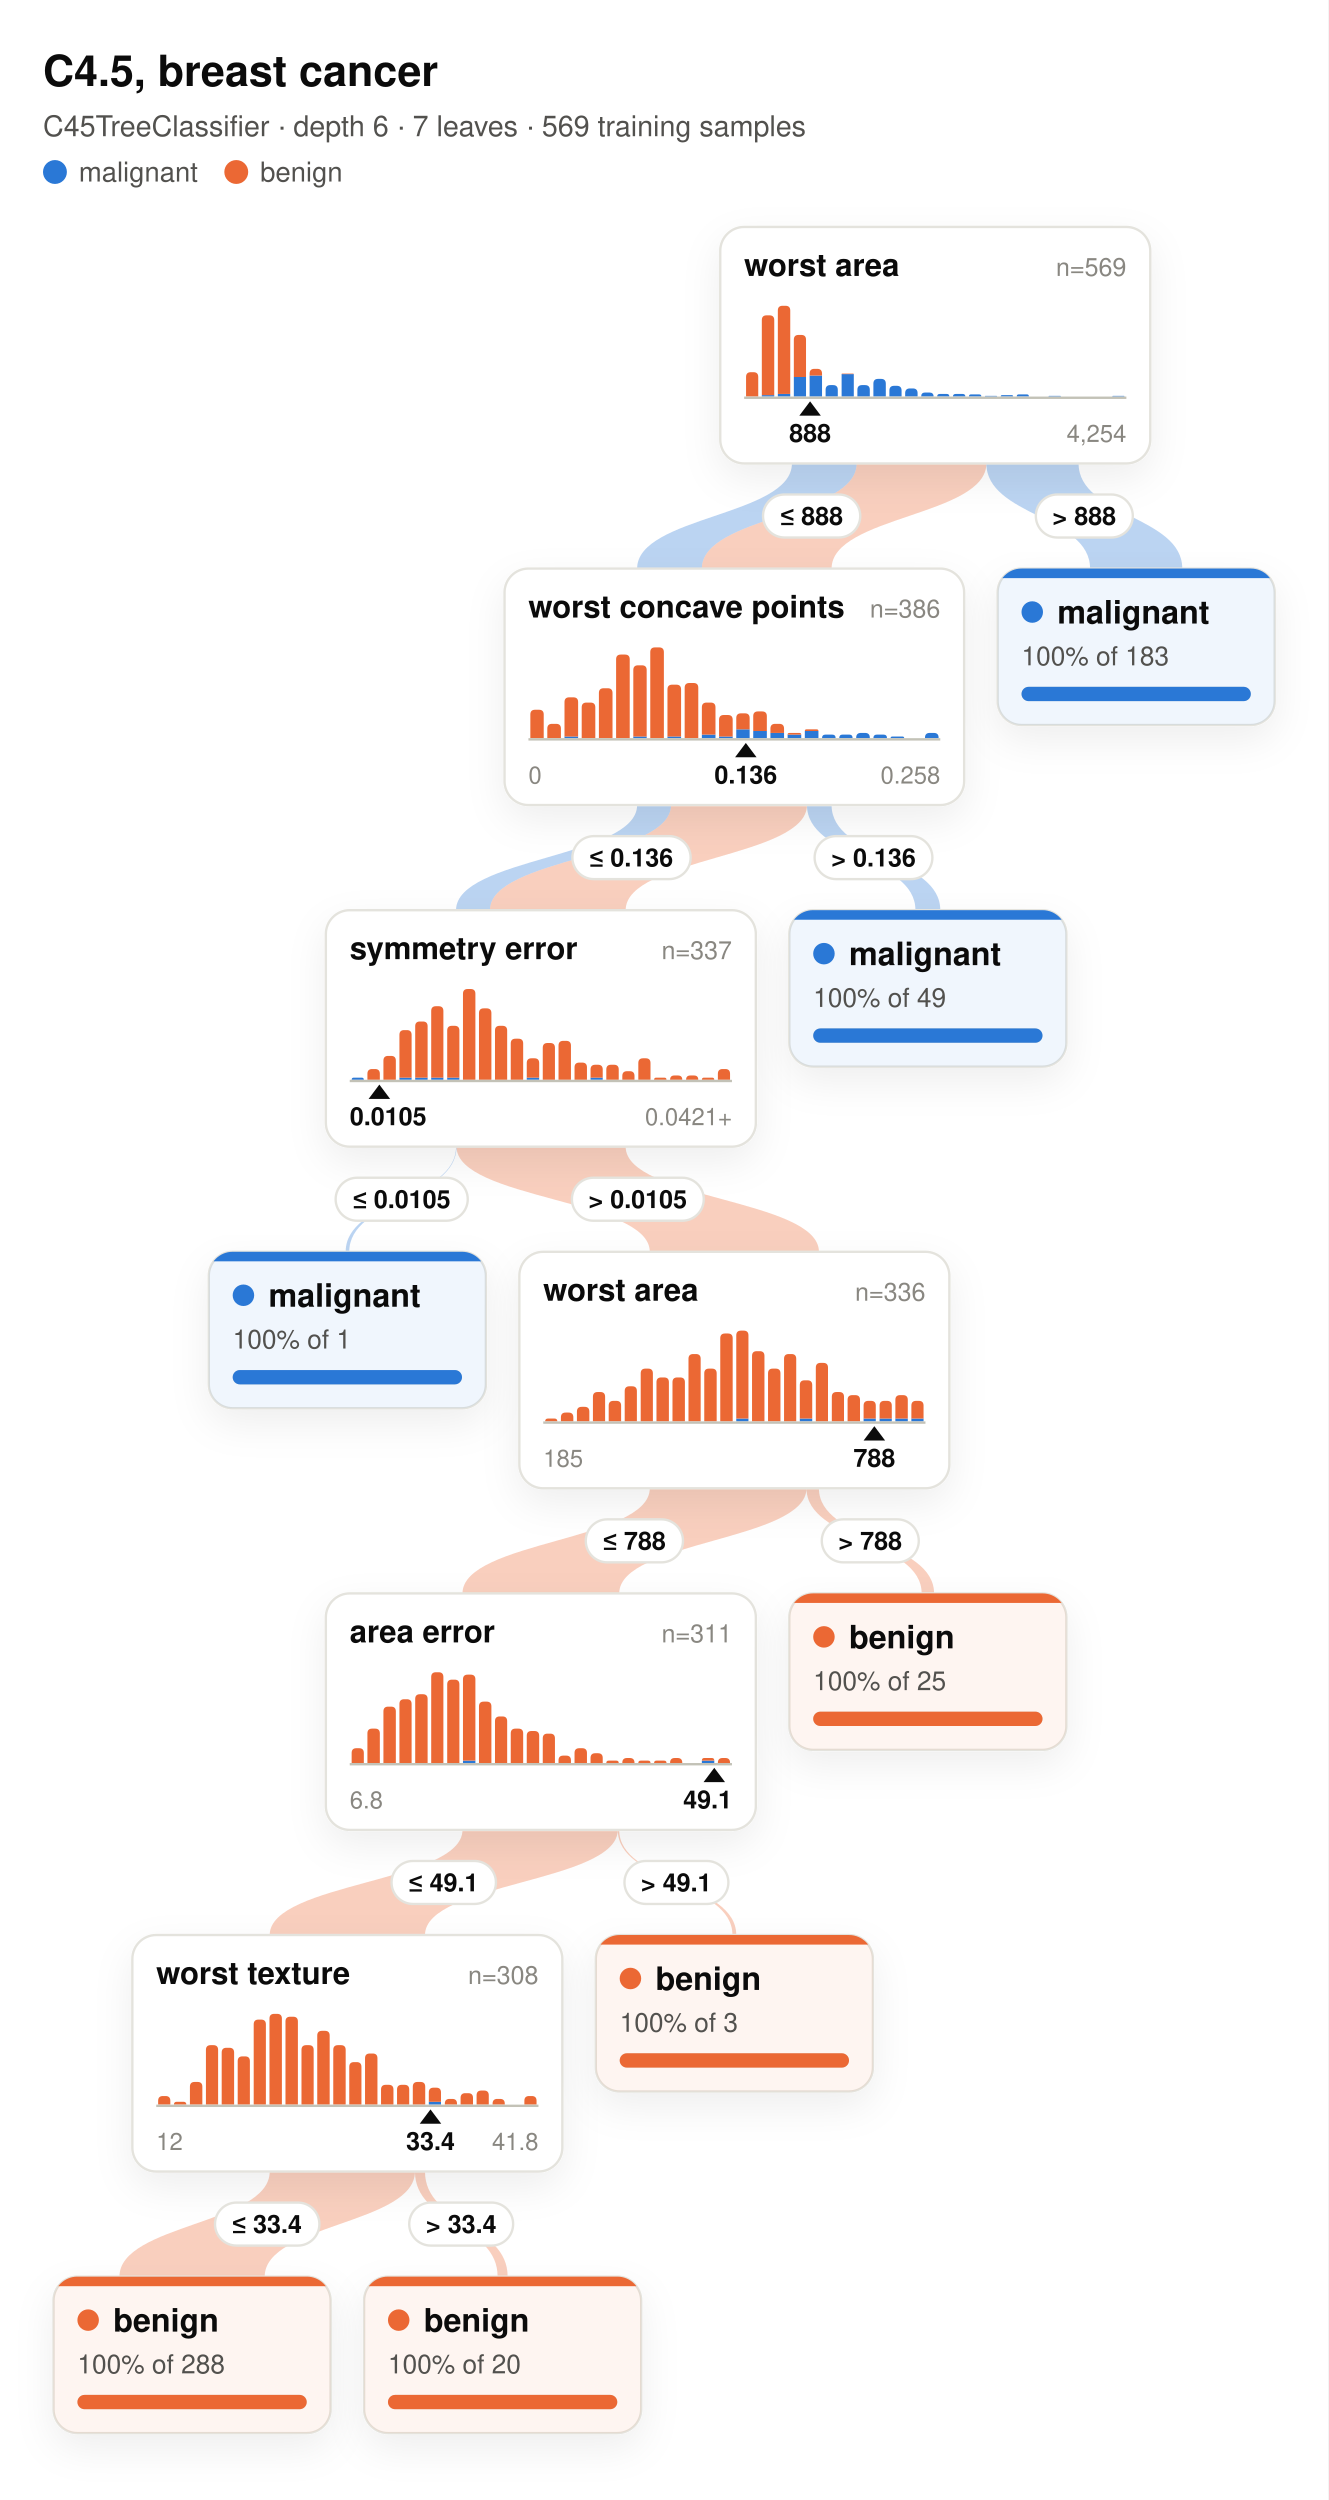
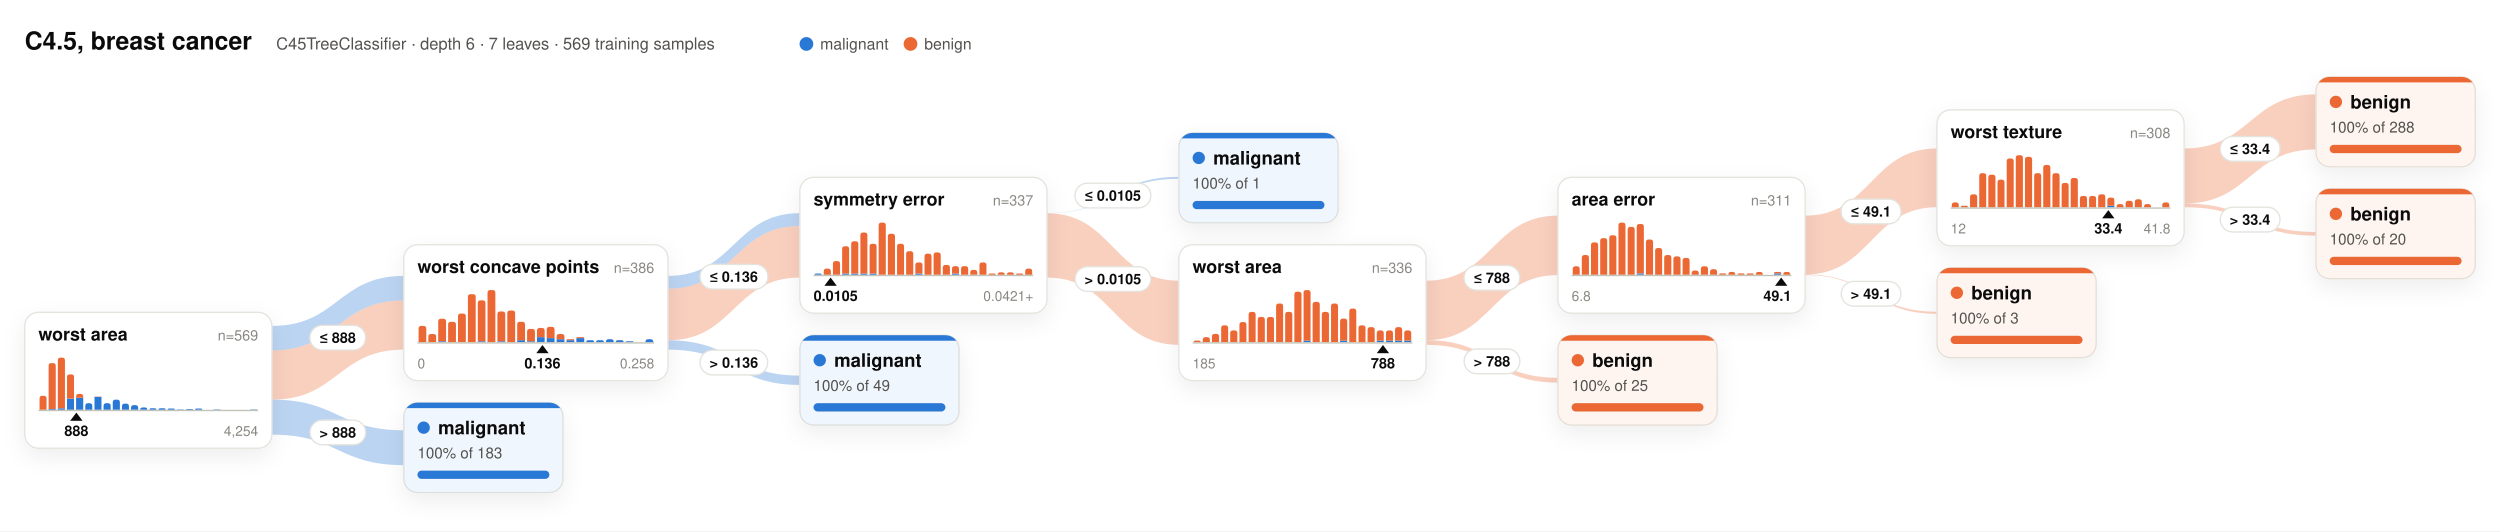
- <svg xmlns="http://www.w3.org/2000/svg" width="556" height="1046.5" viewBox="0 0 556 1046.5" role="img" aria-label="C4.5, breast cancer" font-family="Helvetica, 'Helvetica Neue', Arial, 'Nimbus Sans', 'Liberation Sans', sans-serif">
+ <svg xmlns="http://www.w3.org/2000/svg" width="1820.4" height="386.8" viewBox="0 0 1820.4 386.8" role="img" aria-label="C4.5, breast cancer" font-family="Helvetica, 'Helvetica Neue', Arial, 'Nimbus Sans', 'Liberation Sans', sans-serif">
  <defs>
    <filter id="dti41-sh" x="-20%" y="-20%" width="140%" height="160%">
      <feDropShadow dx="0" dy="1" stdDeviation="1" style="flood-color:#1a1a1a;flood-opacity:0.06" />
      <feDropShadow dx="0" dy="6" stdDeviation="8" style="flood-color:#1a1a1a;flood-opacity:0.07" />
    </filter>
  </defs>
  <rect width="100%" height="100%" style="fill:#ffffff" />
  <g transform="translate(18,18)">
    <text x="0" y="18" style="font-size:18px;font-weight:650;fill:#0b0b0b">C4.5, breast cancer</text>
-     <text x="0" y="39" style="font-size:12px;font-weight:400;fill:#52514e">C45TreeClassifier  ·  depth 6  ·  7 leaves  ·  569 training samples</text>
-     <circle cx="5" cy="54" r="5" style="fill:#2a78d6" />
-     <text x="15" y="58" style="font-size:11.5px;font-weight:400;fill:#52514e">malignant</text>
-     <circle cx="80.9" cy="54" r="5" style="fill:#eb6834" />
-     <text x="90.9" y="58" style="font-size:11.5px;font-weight:400;fill:#52514e">benign</text>
+     <text x="183.1" y="18" style="font-size:12px;font-weight:400;fill:#52514e">C45TreeClassifier  ·  depth 6  ·  7 leaves  ·  569 training samples</text>
+     <circle cx="569.2" cy="14" r="5" style="fill:#2a78d6" />
+     <text x="579.2" y="18" style="font-size:11.5px;font-weight:400;fill:#52514e">malignant</text>
+     <circle cx="645" cy="14" r="5" style="fill:#eb6834" />
+     <text x="655" y="18" style="font-size:11.5px;font-weight:400;fill:#52514e">benign</text>
  </g>
-   <g transform="translate(22.4,95)">
-     <g style="fill-opacity:0.32">
-       <path d="M309.1,99C309.1,121 244.3,121 244.3,143L271.4,143C271.4,121 336.2,121 336.2,99Z" style="fill:#2a78d6" />
-       <path d="M336.2,99C336.2,121 271.4,121 271.4,143L325.7,143C325.7,121 390.5,121 390.5,99Z" style="fill:#eb6834" />
-     </g>
-     <g style="fill-opacity:0.32">
-       <path d="M390.5,99C390.5,121 433.9,121 433.9,143L472.5,143C472.5,121 429.1,121 429.1,99Z" style="fill:#2a78d6" />
-     </g>
-     <g style="fill-opacity:0.32">
-       <path d="M244.3,242C244.3,264 168.5,264 168.5,286L182.7,286C182.7,264 258.5,264 258.5,242Z" style="fill:#2a78d6" />
-       <path d="M258.5,242C258.5,264 182.7,264 182.7,286L239.5,286C239.5,264 315.4,264 315.4,242Z" style="fill:#eb6834" />
-     </g>
-     <g style="fill-opacity:0.32">
-       <path d="M315.4,242C315.4,264 360.8,264 360.8,286L371.2,286C371.2,264 325.7,264 325.7,242Z" style="fill:#2a78d6" />
-     </g>
-     <g style="fill-opacity:0.32">
-       <path d="M168.5,385C168.5,407 122.3,407 122.3,429L123.8,429C123.8,407 168.7,407 168.7,385Z" style="fill:#2a78d6" />
-     </g>
-     <g style="fill-opacity:0.32">
-       <path d="M168.7,385C168.7,407 249.6,407 249.6,429L320.4,429C320.4,407 239.5,407 239.5,385Z" style="fill:#eb6834" />
-     </g>
-     <g style="fill-opacity:0.32">
-       <path d="M249.6,528C249.6,550 171.2,550 171.2,572L236.8,572C236.8,550 315.2,550 315.2,528Z" style="fill:#eb6834" />
-     </g>
-     <g style="fill-opacity:0.32">
-       <path d="M315.2,528C315.2,550 363.4,550 363.4,572L368.6,572C368.6,550 320.4,550 320.4,528Z" style="fill:#eb6834" />
-     </g>
-     <g style="fill-opacity:0.32">
-       <path d="M171.2,671C171.2,693 90.5,693 90.5,715L155.5,715C155.5,693 236.2,693 236.2,671Z" style="fill:#eb6834" />
-     </g>
-     <g style="fill-opacity:0.32">
-       <path d="M236.2,671C236.2,693 284.2,693 284.2,715L285.8,715C285.8,693 236.8,693 236.8,671Z" style="fill:#eb6834" />
-     </g>
-     <g style="fill-opacity:0.32">
-       <path d="M90.5,814C90.5,836 27.6,836 27.6,858L88.4,858C88.4,836 151.3,836 151.3,814Z" style="fill:#eb6834" />
-     </g>
-     <g style="fill-opacity:0.32">
-       <path d="M151.3,814C151.3,836 185.9,836 185.9,858L190.1,858C190.1,836 155.5,836 155.5,814Z" style="fill:#eb6834" />
-     </g>
-     <g transform="translate(279.1,0)">
+   <g transform="translate(18,56)">
+     <g style="fill-opacity:0.32">
+       <path d="M180,181.3C228,181.3 228,144.9 276,144.9L276,162.8C228,162.8 228,199.2 180,199.2Z" style="fill:#2a78d6" />
+       <path d="M180,199.2C228,199.2 228,162.8 276,162.8L276,198.6C228,198.6 228,235 180,235Z" style="fill:#eb6834" />
+     </g>
+     <g style="fill-opacity:0.32">
+       <path d="M180,235C228,235 228,257.3 276,257.3L276,282.7C228,282.7 228,260.5 180,260.5Z" style="fill:#2a78d6" />
+     </g>
+     <g style="fill-opacity:0.32">
+       <path d="M468.4,144.9C516.4,144.9 516.4,99.2 564.4,99.2L564.4,108.6C516.4,108.6 516.4,154.3 468.4,154.3Z" style="fill:#2a78d6" />
+       <path d="M468.4,154.3C516.4,154.3 516.4,108.6 564.4,108.6L564.4,146.1C516.4,146.1 516.4,191.8 468.4,191.8Z" style="fill:#eb6834" />
+     </g>
+     <g style="fill-opacity:0.32">
+       <path d="M468.4,191.8C516.4,191.8 516.4,217.5 564.4,217.5L564.4,224.3C516.4,224.3 516.4,198.6 468.4,198.6Z" style="fill:#2a78d6" />
+     </g>
+     <g style="fill-opacity:0.32">
+       <path d="M744.4,99.2C792.4,99.2 792.4,72.8 840.4,72.8L840.4,74.2C792.4,74.2 792.4,99.3 744.4,99.3Z" style="fill:#2a78d6" />
+     </g>
+     <g style="fill-opacity:0.32">
+       <path d="M744.4,99.3C792.4,99.3 792.4,148.4 840.4,148.4L840.4,195.1C792.4,195.1 792.4,146.1 744.4,146.1Z" style="fill:#eb6834" />
+     </g>
+     <g style="fill-opacity:0.32">
+       <path d="M1020.4,148.4C1068.4,148.4 1068.4,101 1116.4,101L1116.4,144.3C1068.4,144.3 1068.4,191.7 1020.4,191.7Z" style="fill:#eb6834" />
+     </g>
+     <g style="fill-opacity:0.32">
+       <path d="M1020.4,191.7C1068.4,191.7 1068.4,219.1 1116.4,219.1L1116.4,222.6C1068.4,222.6 1068.4,195.1 1020.4,195.1Z" style="fill:#eb6834" />
+     </g>
+     <g style="fill-opacity:0.32">
+       <path d="M1296.4,101C1344.4,101 1344.4,52.1 1392.4,52.1L1392.4,94.9C1344.4,94.9 1344.4,143.9 1296.4,143.9Z" style="fill:#eb6834" />
+     </g>
+     <g style="fill-opacity:0.32">
+       <path d="M1296.4,143.9C1344.4,143.9 1344.4,171 1392.4,171L1392.4,172.5C1344.4,172.5 1344.4,144.3 1296.4,144.3Z" style="fill:#eb6834" />
+     </g>
+     <g style="fill-opacity:0.32">
+       <path d="M1572.4,52.1C1620.4,52.1 1620.4,12.7 1668.4,12.7L1668.4,52.8C1620.4,52.8 1620.4,92.2 1572.4,92.2Z" style="fill:#eb6834" />
+     </g>
+     <g style="fill-opacity:0.32">
+       <path d="M1572.4,92.2C1620.4,92.2 1620.4,112.9 1668.4,112.9L1668.4,115.6C1620.4,115.6 1620.4,94.9 1572.4,94.9Z" style="fill:#eb6834" />
+     </g>
+     <g transform="translate(0,171.4)">
      <rect class="dti-frame" width="180" height="99" rx="10" filter="url(#dti41-sh)" style="fill:#ffffff;stroke:#e4e3dd;stroke-width:1" />
      <text x="170" y="20.5" text-anchor="end" style="font-size:10.5px;font-weight:400;fill:#898781;font-variant-numeric:tabular-nums">n=569</text>
      <text x="10" y="20.5" style="font-size:13px;font-weight:600;fill:#0b0b0b">worst area</text>
      <path d="M10.8,71V62.8Q10.8,60.8 12.8,60.8H13.9Q15.9,60.8 15.9,62.8V71Z" style="fill:#eb6834" />
      <path d="M17.4,71V70.4H22.6V71Z" style="fill:#2a78d6" />
      <path d="M17.4,70.4V39Q17.4,37 19.4,37H20.6Q22.6,37 22.6,39V70.4Z" style="fill:#eb6834" />
      <path d="M24.1,71V69.9H29.3V71Z" style="fill:#2a78d6" />
      <path d="M24.1,69.9V35Q24.1,33 26.1,33H27.3Q29.3,33 29.3,35V69.9Z" style="fill:#eb6834" />
      <path d="M30.8,71V62.8H35.9V71Z" style="fill:#2a78d6" />
      <path d="M30.8,62.8V47.2Q30.8,45.2 32.8,45.2H33.9Q35.9,45.2 35.9,47.2V62.8Z" style="fill:#eb6834" />
      <path d="M37.4,71V62.2H42.6V71Z" style="fill:#2a78d6" />
      <path d="M37.4,62.2V61.4Q37.4,59.4 39.4,59.4H40.6Q42.6,59.4 42.6,61.4V62.2Z" style="fill:#eb6834" />
      <path d="M44.1,71V68.2Q44.1,66.2 46.1,66.2H47.2Q49.2,66.2 49.2,68.2V71Z" style="fill:#2a78d6" />
      <path d="M50.8,71V61.6H55.9V71Z" style="fill:#2a78d6" />
      <path d="M50.8,61.6V61.6Q50.8,61.4 51,61.4H55.6Q55.9,61.4 55.9,61.6V61.6Z" style="fill:#eb6834" />
      <path d="M57.4,71V68.2Q57.4,66.2 59.4,66.2H60.6Q62.6,66.2 62.6,68.2V71Z" style="fill:#2a78d6" />
      <path d="M64.1,71V65.6Q64.1,63.6 66.1,63.6H67.3Q69.3,63.6 69.3,65.6V71Z" style="fill:#2a78d6" />
      <path d="M70.8,71V68.5Q70.8,66.5 72.8,66.5H73.9Q75.9,66.5 75.9,68.5V71Z" style="fill:#2a78d6" />
      <path d="M77.4,71V69.6Q77.4,67.6 79.4,67.6H80.6Q82.6,67.6 82.6,69.6V71Z" style="fill:#2a78d6" />
      <path d="M84.1,71V71Q84.1,69.3 85.8,69.3H87.5Q89.3,69.3 89.3,71V71Z" style="fill:#2a78d6" />
      <path d="M90.8,71V71Q90.8,69.9 91.9,69.9H94.8Q95.9,69.9 95.9,71V71Z" style="fill:#2a78d6" />
      <path d="M97.4,71V71Q97.4,69.9 98.6,69.9H101.4Q102.6,69.9 102.6,71V71Z" style="fill:#2a78d6" />
      <path d="M104.1,71V71Q104.1,70.1 104.9,70.1H108.4Q109.3,70.1 109.3,71V71Z" style="fill:#2a78d6" />
      <path d="M110.8,71V71Q110.8,70.7 111,70.7H115.6Q115.9,70.7 115.9,71V71Z" style="fill:#2a78d6" />
      <path d="M117.4,71V71Q117.4,70.4 118,70.4H122Q122.6,70.4 122.6,71V71Z" style="fill:#2a78d6" />
      <path d="M124.1,71V71Q124.1,70.1 124.9,70.1H128.4Q129.2,70.1 129.2,71V71Z" style="fill:#2a78d6" />
      <path d="M137.4,71V71Q137.4,70.7 137.7,70.7H142.3Q142.6,70.7 142.6,71V71Z" style="fill:#2a78d6" />
      <path d="M164.1,71V71Q164.1,70.7 164.4,70.7H169Q169.2,70.7 169.2,71V71Z" style="fill:#2a78d6" />
      <line x1="10" y1="71.5" x2="170" y2="71.5" style="stroke:#c3c2b7;stroke-width:1" />
      <path d="M37.6,73l4.5,6h-9z" style="fill:#0b0b0b" />
      <text x="37.6" y="90" text-anchor="middle" style="font-size:10.5px;font-weight:600;fill:#0b0b0b">888</text>
      <text x="170" y="90" text-anchor="end" style="font-size:10px;font-weight:400;fill:#898781">4,254</text>
    </g>
-     <g transform="translate(188.8,143)">
+     <g transform="translate(276,122.2)">
      <rect class="dti-frame" width="192.4" height="99" rx="10" filter="url(#dti41-sh)" style="fill:#ffffff;stroke:#e4e3dd;stroke-width:1" />
      <text x="182.4" y="20.5" text-anchor="end" style="font-size:10.5px;font-weight:400;fill:#898781;font-variant-numeric:tabular-nums">n=386</text>
      <text x="10" y="20.5" style="font-size:13px;font-weight:600;fill:#0b0b0b">worst concave points</text>
      <path d="M10.8,71V61.1Q10.8,59.1 12.8,59.1H14.4Q16.4,59.1 16.4,61.1V71Z" style="fill:#eb6834" />
      <path d="M17.9,71V67Q17.9,65 19.9,65H21.6Q23.6,65 23.6,67V71Z" style="fill:#eb6834" />
      <path d="M25.1,71V70.3H30.8V71Z" style="fill:#2a78d6" />
      <path d="M25.1,70.3V55.9Q25.1,53.9 27.1,53.9H28.8Q30.8,53.9 30.8,55.9V70.3Z" style="fill:#eb6834" />
      <path d="M32.3,71V58.1Q32.3,56.1 34.3,56.1H36Q38,56.1 38,58.1V71Z" style="fill:#eb6834" />
      <path d="M39.5,71V52.1Q39.5,50.1 41.5,50.1H43.2Q45.2,50.1 45.2,52.1V71Z" style="fill:#eb6834" />
      <path d="M46.7,71V38Q46.7,36 48.7,36H50.4Q52.4,36 52.4,38V71Z" style="fill:#eb6834" />
      <path d="M53.9,71V70.3H59.5V71Z" style="fill:#2a78d6" />
      <path d="M53.9,70.3V42.5Q53.9,40.5 55.9,40.5H57.5Q59.5,40.5 59.5,42.5V70.3Z" style="fill:#eb6834" />
      <path d="M61,71V35Q61,33 63,33H64.7Q66.7,33 66.7,35V71Z" style="fill:#eb6834" />
      <path d="M68.2,71V70.3H73.9V71Z" style="fill:#2a78d6" />
      <path d="M68.2,70.3V50.6Q68.2,48.6 70.2,48.6H71.9Q73.9,48.6 73.9,50.6V70.3Z" style="fill:#eb6834" />
      <path d="M75.4,71V49.9Q75.4,47.9 77.4,47.9H79.1Q81.1,47.9 81.1,49.9V71Z" style="fill:#eb6834" />
      <path d="M82.6,71V69.5H88.3V71Z" style="fill:#2a78d6" />
      <path d="M82.6,69.5V58.1Q82.6,56.1 84.6,56.1H86.3Q88.3,56.1 88.3,58.1V69.5Z" style="fill:#eb6834" />
      <path d="M89.8,71V70.3H95.5V71Z" style="fill:#2a78d6" />
      <path d="M89.8,70.3V63.3Q89.8,61.3 91.8,61.3H93.5Q95.5,61.3 95.5,63.3V70.3Z" style="fill:#eb6834" />
      <path d="M97,71V67.3H102.6V71Z" style="fill:#2a78d6" />
      <path d="M97,67.3V62.6Q97,60.6 99,60.6H100.6Q102.6,60.6 102.6,62.6V67.3Z" style="fill:#eb6834" />
      <path d="M104.1,71V68H109.8V71Z" style="fill:#2a78d6" />
      <path d="M104.1,68V61.8Q104.1,59.8 106.1,59.8H107.8Q109.8,59.8 109.8,61.8V68Z" style="fill:#eb6834" />
      <path d="M111.3,71V68.8H117V71Z" style="fill:#2a78d6" />
      <path d="M111.3,68.8V67Q111.3,65 113.3,65H115Q117,65 117,67V68.8Z" style="fill:#eb6834" />
      <path d="M118.5,71V69.5H124.2V71Z" style="fill:#2a78d6" />
      <path d="M118.5,69.5V69.5Q118.5,68.8 119.3,68.8H123.4Q124.2,68.8 124.2,69.5V69.5Z" style="fill:#eb6834" />
      <path d="M125.7,71V68H131.4V71Z" style="fill:#2a78d6" />
      <path d="M125.7,68V68Q125.7,67.3 126.4,67.3H130.6Q131.4,67.3 131.4,68V68Z" style="fill:#eb6834" />
      <path d="M132.9,71V71Q132.9,69.5 134.4,69.5H137.1Q138.6,69.5 138.6,71V71Z" style="fill:#2a78d6" />
      <path d="M140.1,71V71Q140.1,69.5 141.5,69.5H144.3Q145.7,69.5 145.7,71V71Z" style="fill:#2a78d6" />
      <path d="M147.2,71V70.8Q147.2,68.8 149.2,68.8H150.9Q152.9,68.8 152.9,70.8V71Z" style="fill:#2a78d6" />
      <path d="M154.4,71V71Q154.4,69.5 155.9,69.5H158.6Q160.1,69.5 160.1,71V71Z" style="fill:#2a78d6" />
      <path d="M161.6,71V71Q161.6,70.3 162.4,70.3H166.5Q167.3,70.3 167.3,71V71Z" style="fill:#2a78d6" />
      <path d="M176,71V70.8Q176,68.8 178,68.8H179.7Q181.7,68.8 181.7,70.8V71Z" style="fill:#2a78d6" />
      <line x1="10" y1="71.5" x2="182.4" y2="71.5" style="stroke:#c3c2b7;stroke-width:1" />
      <path d="M101,73l4.5,6h-9z" style="fill:#0b0b0b" />
      <text x="101" y="90" text-anchor="middle" style="font-size:10.5px;font-weight:600;fill:#0b0b0b">0.136</text>
      <text x="10" y="90" style="font-size:10px;font-weight:400;fill:#898781">0</text>
      <text x="182.4" y="90" text-anchor="end" style="font-size:10px;font-weight:400;fill:#898781">0.258</text>
    </g>
-     <g transform="translate(114,286)">
+     <g transform="translate(564.4,73.1)">
      <rect class="dti-frame" width="180" height="99" rx="10" filter="url(#dti41-sh)" style="fill:#ffffff;stroke:#e4e3dd;stroke-width:1" />
      <text x="170" y="20.5" text-anchor="end" style="font-size:10.5px;font-weight:400;fill:#898781;font-variant-numeric:tabular-nums">n=337</text>
      <text x="10" y="20.5" style="font-size:13px;font-weight:600;fill:#0b0b0b">symmetry error</text>
      <path d="M10.8,71V71Q10.8,70.1 11.7,70.1H15Q15.9,70.1 15.9,71V71Z" style="fill:#2a78d6" />
      <path d="M17.4,71V68.5Q17.4,66.5 19.4,66.5H20.6Q22.6,66.5 22.6,68.5V71Z" style="fill:#eb6834" />
      <path d="M24.1,71V63Q24.1,61 26.1,61H27.3Q29.3,61 29.3,63V71Z" style="fill:#eb6834" />
      <path d="M30.8,71V70.1H35.9V71Z" style="fill:#2a78d6" />
      <path d="M30.8,70.1V52.2Q30.8,50.2 32.8,50.2H33.9Q35.9,50.2 35.9,52.2V70.1Z" style="fill:#eb6834" />
      <path d="M37.4,71V70.1H42.6V71Z" style="fill:#2a78d6" />
      <path d="M37.4,70.1V48.6Q37.4,46.6 39.4,46.6H40.6Q42.6,46.6 42.6,48.6V70.1Z" style="fill:#eb6834" />
      <path d="M44.1,71V70.1H49.2V71Z" style="fill:#2a78d6" />
      <path d="M44.1,70.1V42.2Q44.1,40.2 46.1,40.2H47.2Q49.2,40.2 49.2,42.2V70.1Z" style="fill:#eb6834" />
      <path d="M50.8,71V70.1H55.9V71Z" style="fill:#2a78d6" />
      <path d="M50.8,70.1V50.4Q50.8,48.4 52.8,48.4H53.9Q55.9,48.4 55.9,50.4V70.1Z" style="fill:#eb6834" />
      <path d="M57.4,71V35Q57.4,33 59.4,33H60.6Q62.6,33 62.6,35V71Z" style="fill:#eb6834" />
      <path d="M64.1,71V43.1Q64.1,41.1 66.1,41.1H67.3Q69.3,41.1 69.3,43.1V71Z" style="fill:#eb6834" />
      <path d="M70.8,71V50.4Q70.8,48.4 72.8,48.4H73.9Q75.9,48.4 75.9,50.4V71Z" style="fill:#eb6834" />
      <path d="M77.4,71V55.8Q77.4,53.8 79.4,53.8H80.6Q82.6,53.8 82.6,55.8V71Z" style="fill:#eb6834" />
      <path d="M84.1,71V70.1H89.3V71Z" style="fill:#2a78d6" />
      <path d="M84.1,70.1V64Q84.1,62 86.1,62H87.3Q89.3,62 89.3,64V70.1Z" style="fill:#eb6834" />
      <path d="M90.8,71V57.6Q90.8,55.6 92.8,55.6H93.9Q95.9,55.6 95.9,57.6V71Z" style="fill:#eb6834" />
      <path d="M97.4,71V56.7Q97.4,54.7 99.4,54.7H100.6Q102.6,54.7 102.6,56.7V71Z" style="fill:#eb6834" />
      <path d="M104.1,71V65.8Q104.1,63.8 106.1,63.8H107.3Q109.3,63.8 109.3,65.8V71Z" style="fill:#eb6834" />
      <path d="M110.8,71V70.1H115.9V71Z" style="fill:#2a78d6" />
      <path d="M110.8,70.1V66.7Q110.8,64.7 112.8,64.7H113.9Q115.9,64.7 115.9,66.7V70.1Z" style="fill:#eb6834" />
      <path d="M117.4,71V66.7Q117.4,64.7 119.4,64.7H120.6Q122.6,64.7 122.6,66.7V71Z" style="fill:#eb6834" />
      <path d="M124.1,71V69.4Q124.1,67.4 126.1,67.4H127.2Q129.2,67.4 129.2,69.4V71Z" style="fill:#eb6834" />
      <path d="M130.8,71V64Q130.8,62 132.8,62H133.9Q135.9,62 135.9,64V71Z" style="fill:#eb6834" />
      <path d="M137.4,71V71Q137.4,70.1 138.3,70.1H141.7Q142.6,70.1 142.6,71V71Z" style="fill:#eb6834" />
      <path d="M144.1,71V71Q144.1,69.2 145.9,69.2H147.4Q149.2,69.2 149.2,71V71Z" style="fill:#eb6834" />
      <path d="M150.8,71V71Q150.8,69.2 152.6,69.2H154.1Q155.9,69.2 155.9,71V71Z" style="fill:#eb6834" />
      <path d="M157.4,71V71Q157.4,70.1 158.3,70.1H161.7Q162.6,70.1 162.6,71V71Z" style="fill:#eb6834" />
      <path d="M164.1,71V68.5Q164.1,66.5 166.1,66.5H167.2Q169.2,66.5 169.2,68.5V71Z" style="fill:#eb6834" />
      <line x1="10" y1="71.5" x2="170" y2="71.5" style="stroke:#c3c2b7;stroke-width:1" />
      <path d="M22.4,73l4.5,6h-9z" style="fill:#0b0b0b" />
      <text x="26.1" y="90" text-anchor="middle" style="font-size:10.5px;font-weight:600;fill:#0b0b0b">0.0105</text>
      <text x="170" y="90" text-anchor="end" style="font-size:10px;font-weight:400;fill:#898781">0.0421+</text>
    </g>
-     <g transform="translate(65,429)">
+     <g transform="translate(840.4,40.8)">
      <rect class="dti-frame" width="116" height="65.5" rx="10" filter="url(#dti41-sh)" style="fill:#ffffff;stroke:#e4e3dd;stroke-width:1" />
      <clipPath id="dti41-cc3">
        <rect width="116" height="65.5" rx="10" />
      </clipPath>
      <g clip-path="url(#dti41-cc3)">
        <rect width="116" height="65.5" style="fill:#2a78d6;fill-opacity:0.07" />
        <rect width="116" height="4" style="fill:#2a78d6" />
      </g>
      <circle cx="14.5" cy="18.2" r="4.5" style="fill:#2a78d6" />
      <text x="25" y="23" style="font-size:13.5px;font-weight:600;fill:#0b0b0b">malignant</text>
      <text x="10" y="40.5" style="font-size:11px;font-weight:400;fill:#52514e;font-variant-numeric:tabular-nums">100% of 1</text>
      <clipPath id="dti41-cb3">
        <rect x="10" y="49.5" width="96" height="6" rx="3" />
      </clipPath>
      <g clip-path="url(#dti41-cb3)">
        <rect x="10" y="49.5" width="96" height="6" style="fill:#e1e0d9" />
        <rect x="10" y="49.5" width="96" height="6" style="fill:#2a78d6" />
      </g>
    </g>
-     <g transform="translate(195,429)">
+     <g transform="translate(840.4,122.2)">
      <rect class="dti-frame" width="180" height="99" rx="10" filter="url(#dti41-sh)" style="fill:#ffffff;stroke:#e4e3dd;stroke-width:1" />
      <text x="170" y="20.5" text-anchor="end" style="font-size:10.5px;font-weight:400;fill:#898781;font-variant-numeric:tabular-nums">n=336</text>
      <text x="10" y="20.5" style="font-size:13px;font-weight:600;fill:#0b0b0b">worst area</text>
      <path d="M10.8,71V71Q10.8,69.8 12,69.8H14.7Q15.9,69.8 15.9,71V71Z" style="fill:#eb6834" />
      <path d="M17.4,71V69.3Q17.4,67.3 19.4,67.3H20.6Q22.6,67.3 22.6,69.3V71Z" style="fill:#eb6834" />
      <path d="M24.1,71V66.9Q24.1,64.9 26.1,64.9H27.3Q29.3,64.9 29.3,66.9V71Z" style="fill:#eb6834" />
      <path d="M30.8,71V60.7Q30.8,58.7 32.8,58.7H33.9Q35.9,58.7 35.9,60.7V71Z" style="fill:#eb6834" />
      <path d="M37.4,71V64.4Q37.4,62.4 39.4,62.4H40.6Q42.6,62.4 42.6,64.4V71Z" style="fill:#eb6834" />
      <path d="M44.1,71V58.3Q44.1,56.3 46.1,56.3H47.2Q49.2,56.3 49.2,58.3V71Z" style="fill:#eb6834" />
      <path d="M50.8,71V50.9Q50.8,48.9 52.8,48.9H53.9Q55.9,48.9 55.9,50.9V71Z" style="fill:#eb6834" />
      <path d="M57.4,71V54.6Q57.4,52.6 59.4,52.6H60.6Q62.6,52.6 62.6,54.6V71Z" style="fill:#eb6834" />
      <path d="M64.1,71V54.6Q64.1,52.6 66.1,52.6H67.3Q69.3,52.6 69.3,54.6V71Z" style="fill:#eb6834" />
      <path d="M70.8,71V44.8Q70.8,42.8 72.8,42.8H73.9Q75.9,42.8 75.9,44.8V71Z" style="fill:#eb6834" />
      <path d="M77.4,71V50.9Q77.4,48.9 79.4,48.9H80.6Q82.6,48.9 82.6,50.9V71Z" style="fill:#eb6834" />
      <path d="M84.1,71V36.2Q84.1,34.2 86.1,34.2H87.3Q89.3,34.2 89.3,36.2V71Z" style="fill:#eb6834" />
      <path d="M90.8,71V69.8H95.9V71Z" style="fill:#2a78d6" />
      <path d="M90.8,69.8V35Q90.8,33 92.8,33H93.9Q95.9,33 95.9,35V69.8Z" style="fill:#eb6834" />
      <path d="M97.4,71V43.6Q97.4,41.6 99.4,41.6H100.6Q102.6,41.6 102.6,43.6V71Z" style="fill:#eb6834" />
      <path d="M104.1,71V50.9Q104.1,48.9 106.1,48.9H107.3Q109.3,48.9 109.3,50.9V71Z" style="fill:#eb6834" />
      <path d="M110.8,71V44.8Q110.8,42.8 112.8,42.8H113.9Q115.9,42.8 115.9,44.8V71Z" style="fill:#eb6834" />
      <path d="M117.4,71V69.8H122.6V71Z" style="fill:#2a78d6" />
      <path d="M117.4,69.8V55.8Q117.4,53.8 119.4,53.8H120.6Q122.6,53.8 122.6,55.8V69.8Z" style="fill:#eb6834" />
      <path d="M124.1,71V48.5Q124.1,46.5 126.1,46.5H127.2Q129.2,46.5 129.2,48.5V71Z" style="fill:#eb6834" />
      <path d="M130.8,71V60.7Q130.8,58.7 132.8,58.7H133.9Q135.9,58.7 135.9,60.7V71Z" style="fill:#eb6834" />
      <path d="M137.4,71V62Q137.4,60 139.4,60H140.6Q142.6,60 142.6,62V71Z" style="fill:#eb6834" />
      <path d="M144.1,71V69.8H149.2V71Z" style="fill:#2a78d6" />
      <path d="M144.1,69.8V64.4Q144.1,62.4 146.1,62.4H147.2Q149.2,62.4 149.2,64.4V69.8Z" style="fill:#eb6834" />
      <path d="M150.8,71V69.8H155.9V71Z" style="fill:#2a78d6" />
      <path d="M150.8,69.8V64.4Q150.8,62.4 152.8,62.4H153.9Q155.9,62.4 155.9,64.4V69.8Z" style="fill:#eb6834" />
      <path d="M157.4,71V69.8H162.6V71Z" style="fill:#2a78d6" />
      <path d="M157.4,69.8V62Q157.4,60 159.4,60H160.6Q162.6,60 162.6,62V69.8Z" style="fill:#eb6834" />
      <path d="M164.1,71V69.8H169.2V71Z" style="fill:#2a78d6" />
      <path d="M164.1,69.8V64.4Q164.1,62.4 166.1,62.4H167.2Q169.2,62.4 169.2,64.4V69.8Z" style="fill:#eb6834" />
      <line x1="10" y1="71.5" x2="170" y2="71.5" style="stroke:#c3c2b7;stroke-width:1" />
      <path d="M148.6,73l4.5,6h-9z" style="fill:#0b0b0b" />
      <text x="148.6" y="90" text-anchor="middle" style="font-size:10.5px;font-weight:600;fill:#0b0b0b">788</text>
      <text x="10" y="90" style="font-size:10px;font-weight:400;fill:#898781">185</text>
    </g>
-     <g transform="translate(114,572)">
+     <g transform="translate(1116.4,73.1)">
      <rect class="dti-frame" width="180" height="99" rx="10" filter="url(#dti41-sh)" style="fill:#ffffff;stroke:#e4e3dd;stroke-width:1" />
      <text x="170" y="20.5" text-anchor="end" style="font-size:10.5px;font-weight:400;fill:#898781;font-variant-numeric:tabular-nums">n=311</text>
      <text x="10" y="20.5" style="font-size:13px;font-weight:600;fill:#0b0b0b">area error</text>
      <path d="M10.8,71V66.8Q10.8,64.8 12.8,64.8H13.9Q15.9,64.8 15.9,66.8V71Z" style="fill:#eb6834" />
      <path d="M17.4,71V58.6Q17.4,56.6 19.4,56.6H20.6Q22.6,56.6 22.6,58.6V71Z" style="fill:#eb6834" />
      <path d="M24.1,71V49.4Q24.1,47.4 26.1,47.4H27.3Q29.3,47.4 29.3,49.4V71Z" style="fill:#eb6834" />
      <path d="M30.8,71V46.3Q30.8,44.3 32.8,44.3H33.9Q35.9,44.3 35.9,46.3V71Z" style="fill:#eb6834" />
      <path d="M37.4,71V44.2Q37.4,42.2 39.4,42.2H40.6Q42.6,42.2 42.6,44.2V71Z" style="fill:#eb6834" />
      <path d="M44.1,71V35Q44.1,33 46.1,33H47.2Q49.2,33 49.2,35V71Z" style="fill:#eb6834" />
      <path d="M50.8,71V38.1Q50.8,36.1 52.8,36.1H53.9Q55.9,36.1 55.9,38.1V71Z" style="fill:#eb6834" />
      <path d="M57.4,71V70H62.6V71Z" style="fill:#2a78d6" />
      <path d="M57.4,70V36Q57.4,34 59.4,34H60.6Q62.6,34 62.6,36V70Z" style="fill:#eb6834" />
      <path d="M64.1,71V47.3Q64.1,45.3 66.1,45.3H67.3Q69.3,45.3 69.3,47.3V71Z" style="fill:#eb6834" />
      <path d="M70.8,71V53.5Q70.8,51.5 72.8,51.5H73.9Q75.9,51.5 75.9,53.5V71Z" style="fill:#eb6834" />
      <path d="M77.4,71V58.6Q77.4,56.6 79.4,56.6H80.6Q82.6,56.6 82.6,58.6V71Z" style="fill:#eb6834" />
      <path d="M84.1,71V59.6Q84.1,57.6 86.1,57.6H87.3Q89.3,57.6 89.3,59.6V71Z" style="fill:#eb6834" />
      <path d="M90.8,71V60.7Q90.8,58.7 92.8,58.7H93.9Q95.9,58.7 95.9,60.7V71Z" style="fill:#eb6834" />
      <path d="M97.4,71V69.9Q97.4,67.9 99.4,67.9H100.6Q102.6,67.9 102.6,69.9V71Z" style="fill:#eb6834" />
      <path d="M104.1,71V66.8Q104.1,64.8 106.1,64.8H107.3Q109.3,64.8 109.3,66.8V71Z" style="fill:#eb6834" />
      <path d="M110.8,71V68.9Q110.8,66.9 112.8,66.9H113.9Q115.9,66.9 115.9,68.9V71Z" style="fill:#eb6834" />
      <path d="M117.4,71V71Q117.4,70 118.4,70H121.6Q122.6,70 122.6,71V71Z" style="fill:#eb6834" />
      <path d="M124.1,71V70.9Q124.1,68.9 126.1,68.9H127.2Q129.2,68.9 129.2,70.9V71Z" style="fill:#eb6834" />
      <path d="M130.8,71V71Q130.8,70 131.8,70H134.9Q135.9,70 135.9,71V71Z" style="fill:#eb6834" />
      <path d="M137.4,71V71Q137.4,70 138.4,70H141.6Q142.6,70 142.6,71V71Z" style="fill:#eb6834" />
      <path d="M144.1,71V70.9Q144.1,68.9 146.1,68.9H147.2Q149.2,68.9 149.2,70.9V71Z" style="fill:#eb6834" />
      <path d="M157.4,71V70H162.6V71Z" style="fill:#2a78d6" />
      <path d="M157.4,70V70Q157.4,68.9 158.4,68.9H161.6Q162.6,68.9 162.6,70V70Z" style="fill:#eb6834" />
      <path d="M164.1,71V70.9Q164.1,68.9 166.1,68.9H167.2Q169.2,68.9 169.2,70.9V71Z" style="fill:#eb6834" />
      <line x1="10" y1="71.5" x2="170" y2="71.5" style="stroke:#c3c2b7;stroke-width:1" />
      <path d="M162.6,73l4.5,6h-9z" style="fill:#0b0b0b" />
      <text x="159.8" y="90" text-anchor="middle" style="font-size:10.5px;font-weight:600;fill:#0b0b0b">49.1</text>
      <text x="10" y="90" style="font-size:10px;font-weight:400;fill:#898781">6.8</text>
    </g>
-     <g transform="translate(33,715)">
+     <g transform="translate(1392.4,24)">
      <rect class="dti-frame" width="180" height="99" rx="10" filter="url(#dti41-sh)" style="fill:#ffffff;stroke:#e4e3dd;stroke-width:1" />
      <text x="170" y="20.5" text-anchor="end" style="font-size:10.5px;font-weight:400;fill:#898781;font-variant-numeric:tabular-nums">n=308</text>
      <text x="10" y="20.5" style="font-size:13px;font-weight:600;fill:#0b0b0b">worst texture</text>
      <path d="M10.8,71V69.4Q10.8,67.4 12.8,67.4H13.9Q15.9,67.4 15.9,69.4V71Z" style="fill:#eb6834" />
      <path d="M17.4,71V71Q17.4,69.8 18.6,69.8H21.4Q22.6,69.8 22.6,71V71Z" style="fill:#eb6834" />
      <path d="M24.1,71V63.5Q24.1,61.5 26.1,61.5H27.3Q29.3,61.5 29.3,63.5V71Z" style="fill:#eb6834" />
      <path d="M30.8,71V48.1Q30.8,46.1 32.8,46.1H33.9Q35.9,46.1 35.9,48.1V71Z" style="fill:#eb6834" />
      <path d="M37.4,71V49.2Q37.4,47.2 39.4,47.2H40.6Q42.6,47.2 42.6,49.2V71Z" style="fill:#eb6834" />
      <path d="M44.1,71V52.8Q44.1,50.8 46.1,50.8H47.2Q49.2,50.8 49.2,52.8V71Z" style="fill:#eb6834" />
      <path d="M50.8,71V37.4Q50.8,35.4 52.8,35.4H53.9Q55.9,35.4 55.9,37.4V71Z" style="fill:#eb6834" />
      <path d="M57.4,71V35Q57.4,33 59.4,33H60.6Q62.6,33 62.6,35V71Z" style="fill:#eb6834" />
      <path d="M64.1,71V36.2Q64.1,34.2 66.1,34.2H67.3Q69.3,34.2 69.3,36.2V71Z" style="fill:#eb6834" />
      <path d="M70.8,71V48.1Q70.8,46.1 72.8,46.1H73.9Q75.9,46.1 75.9,48.1V71Z" style="fill:#eb6834" />
      <path d="M77.4,71V42.1Q77.4,40.1 79.4,40.1H80.6Q82.6,40.1 82.6,42.1V71Z" style="fill:#eb6834" />
      <path d="M84.1,71V48.1Q84.1,46.1 86.1,46.1H87.3Q89.3,46.1 89.3,48.1V71Z" style="fill:#eb6834" />
      <path d="M90.8,71V55.2Q90.8,53.2 92.8,53.2H93.9Q95.9,53.2 95.9,55.2V71Z" style="fill:#eb6834" />
      <path d="M97.4,71V51.6Q97.4,49.6 99.4,49.6H100.6Q102.6,49.6 102.6,51.6V71Z" style="fill:#eb6834" />
      <path d="M104.1,71V64.7Q104.1,62.7 106.1,62.7H107.3Q109.3,62.7 109.3,64.7V71Z" style="fill:#eb6834" />
      <path d="M110.8,71V64.7Q110.8,62.7 112.8,62.7H113.9Q115.9,62.7 115.9,64.7V71Z" style="fill:#eb6834" />
      <path d="M117.4,71V63.5Q117.4,61.5 119.4,61.5H120.6Q122.6,61.5 122.6,63.5V71Z" style="fill:#eb6834" />
      <path d="M124.1,71V69.8H129.2V71Z" style="fill:#2a78d6" />
      <path d="M124.1,69.8V65.9Q124.1,63.9 126.1,63.9H127.2Q129.2,63.9 129.2,65.9V69.8Z" style="fill:#eb6834" />
      <path d="M130.8,71V70.6Q130.8,68.6 132.8,68.6H133.9Q135.9,68.6 135.9,70.6V71Z" style="fill:#eb6834" />
      <path d="M137.4,71V68.2Q137.4,66.2 139.4,66.2H140.6Q142.6,66.2 142.6,68.2V71Z" style="fill:#eb6834" />
      <path d="M144.1,71V67.1Q144.1,65.1 146.1,65.1H147.2Q149.2,65.1 149.2,67.1V71Z" style="fill:#eb6834" />
      <path d="M150.8,71V70.6Q150.8,68.6 152.8,68.6H153.9Q155.9,68.6 155.9,70.6V71Z" style="fill:#eb6834" />
      <path d="M164.1,71V69.4Q164.1,67.4 166.1,67.4H167.2Q169.2,67.4 169.2,69.4V71Z" style="fill:#eb6834" />
      <line x1="10" y1="71.5" x2="170" y2="71.5" style="stroke:#c3c2b7;stroke-width:1" />
      <path d="M124.8,73l4.5,6h-9z" style="fill:#0b0b0b" />
      <text x="124.8" y="90" text-anchor="middle" style="font-size:10.5px;font-weight:600;fill:#0b0b0b">33.4</text>
      <text x="10" y="90" style="font-size:10px;font-weight:400;fill:#898781">12</text>
      <text x="170" y="90" text-anchor="end" style="font-size:10px;font-weight:400;fill:#898781">41.8</text>
    </g>
-     <g transform="translate(0,858)">
+     <g transform="translate(1668.4,0)">
      <rect class="dti-frame" width="116" height="65.5" rx="10" filter="url(#dti41-sh)" style="fill:#ffffff;stroke:#e4e3dd;stroke-width:1" />
      <clipPath id="dti41-cc7">
        <rect width="116" height="65.5" rx="10" />
      </clipPath>
      <g clip-path="url(#dti41-cc7)">
        <rect width="116" height="65.5" style="fill:#eb6834;fill-opacity:0.07" />
        <rect width="116" height="4" style="fill:#eb6834" />
      </g>
      <circle cx="14.5" cy="18.2" r="4.5" style="fill:#eb6834" />
      <text x="25" y="23" style="font-size:13.5px;font-weight:600;fill:#0b0b0b">benign</text>
      <text x="10" y="40.5" style="font-size:11px;font-weight:400;fill:#52514e;font-variant-numeric:tabular-nums">100% of 288</text>
      <clipPath id="dti41-cb7">
        <rect x="10" y="49.5" width="96" height="6" rx="3" />
      </clipPath>
      <g clip-path="url(#dti41-cb7)">
        <rect x="10" y="49.5" width="96" height="6" style="fill:#e1e0d9" />
        <rect x="10" y="49.5" width="96" height="6" style="fill:#eb6834" />
      </g>
    </g>
-     <g transform="translate(130,858)">
+     <g transform="translate(1668.4,81.5)">
      <rect class="dti-frame" width="116" height="65.5" rx="10" filter="url(#dti41-sh)" style="fill:#ffffff;stroke:#e4e3dd;stroke-width:1" />
      <clipPath id="dti41-cc8">
        <rect width="116" height="65.5" rx="10" />
      </clipPath>
      <g clip-path="url(#dti41-cc8)">
        <rect width="116" height="65.5" style="fill:#eb6834;fill-opacity:0.07" />
        <rect width="116" height="4" style="fill:#eb6834" />
      </g>
      <circle cx="14.5" cy="18.2" r="4.5" style="fill:#eb6834" />
      <text x="25" y="23" style="font-size:13.5px;font-weight:600;fill:#0b0b0b">benign</text>
      <text x="10" y="40.5" style="font-size:11px;font-weight:400;fill:#52514e;font-variant-numeric:tabular-nums">100% of 20</text>
      <clipPath id="dti41-cb8">
        <rect x="10" y="49.5" width="96" height="6" rx="3" />
      </clipPath>
      <g clip-path="url(#dti41-cb8)">
        <rect x="10" y="49.5" width="96" height="6" style="fill:#e1e0d9" />
        <rect x="10" y="49.5" width="96" height="6" style="fill:#eb6834" />
      </g>
    </g>
-     <g transform="translate(227,715)">
+     <g transform="translate(1392.4,139)">
      <rect class="dti-frame" width="116" height="65.5" rx="10" filter="url(#dti41-sh)" style="fill:#ffffff;stroke:#e4e3dd;stroke-width:1" />
      <clipPath id="dti41-cc9">
        <rect width="116" height="65.5" rx="10" />
      </clipPath>
      <g clip-path="url(#dti41-cc9)">
        <rect width="116" height="65.5" style="fill:#eb6834;fill-opacity:0.07" />
        <rect width="116" height="4" style="fill:#eb6834" />
      </g>
      <circle cx="14.5" cy="18.2" r="4.5" style="fill:#eb6834" />
      <text x="25" y="23" style="font-size:13.5px;font-weight:600;fill:#0b0b0b">benign</text>
      <text x="10" y="40.5" style="font-size:11px;font-weight:400;fill:#52514e;font-variant-numeric:tabular-nums">100% of 3</text>
      <clipPath id="dti41-cb9">
        <rect x="10" y="49.5" width="96" height="6" rx="3" />
      </clipPath>
      <g clip-path="url(#dti41-cb9)">
        <rect x="10" y="49.5" width="96" height="6" style="fill:#e1e0d9" />
        <rect x="10" y="49.5" width="96" height="6" style="fill:#eb6834" />
      </g>
    </g>
-     <g transform="translate(308,572)">
+     <g transform="translate(1116.4,188.1)">
      <rect class="dti-frame" width="116" height="65.5" rx="10" filter="url(#dti41-sh)" style="fill:#ffffff;stroke:#e4e3dd;stroke-width:1" />
      <clipPath id="dti41-cc10">
        <rect width="116" height="65.5" rx="10" />
      </clipPath>
      <g clip-path="url(#dti41-cc10)">
        <rect width="116" height="65.5" style="fill:#eb6834;fill-opacity:0.07" />
        <rect width="116" height="4" style="fill:#eb6834" />
      </g>
      <circle cx="14.5" cy="18.2" r="4.5" style="fill:#eb6834" />
      <text x="25" y="23" style="font-size:13.5px;font-weight:600;fill:#0b0b0b">benign</text>
      <text x="10" y="40.5" style="font-size:11px;font-weight:400;fill:#52514e;font-variant-numeric:tabular-nums">100% of 25</text>
      <clipPath id="dti41-cb10">
        <rect x="10" y="49.5" width="96" height="6" rx="3" />
      </clipPath>
      <g clip-path="url(#dti41-cb10)">
        <rect x="10" y="49.5" width="96" height="6" style="fill:#e1e0d9" />
        <rect x="10" y="49.5" width="96" height="6" style="fill:#eb6834" />
      </g>
    </g>
-     <g transform="translate(308,286)">
+     <g transform="translate(564.4,188.1)">
      <rect class="dti-frame" width="116" height="65.5" rx="10" filter="url(#dti41-sh)" style="fill:#ffffff;stroke:#e4e3dd;stroke-width:1" />
      <clipPath id="dti41-cc11">
        <rect width="116" height="65.5" rx="10" />
      </clipPath>
      <g clip-path="url(#dti41-cc11)">
        <rect width="116" height="65.5" style="fill:#2a78d6;fill-opacity:0.07" />
        <rect width="116" height="4" style="fill:#2a78d6" />
      </g>
      <circle cx="14.5" cy="18.2" r="4.5" style="fill:#2a78d6" />
      <text x="25" y="23" style="font-size:13.5px;font-weight:600;fill:#0b0b0b">malignant</text>
      <text x="10" y="40.5" style="font-size:11px;font-weight:400;fill:#52514e;font-variant-numeric:tabular-nums">100% of 49</text>
      <clipPath id="dti41-cb11">
        <rect x="10" y="49.5" width="96" height="6" rx="3" />
      </clipPath>
      <g clip-path="url(#dti41-cb11)">
        <rect x="10" y="49.5" width="96" height="6" style="fill:#e1e0d9" />
        <rect x="10" y="49.5" width="96" height="6" style="fill:#2a78d6" />
      </g>
    </g>
-     <g transform="translate(395.2,143)">
+     <g transform="translate(276,237.2)">
      <rect class="dti-frame" width="116" height="65.5" rx="10" filter="url(#dti41-sh)" style="fill:#ffffff;stroke:#e4e3dd;stroke-width:1" />
      <clipPath id="dti41-cc12">
        <rect width="116" height="65.5" rx="10" />
      </clipPath>
      <g clip-path="url(#dti41-cc12)">
        <rect width="116" height="65.5" style="fill:#2a78d6;fill-opacity:0.07" />
        <rect width="116" height="4" style="fill:#2a78d6" />
      </g>
      <circle cx="14.5" cy="18.2" r="4.5" style="fill:#2a78d6" />
      <text x="25" y="23" style="font-size:13.5px;font-weight:600;fill:#0b0b0b">malignant</text>
      <text x="10" y="40.5" style="font-size:11px;font-weight:400;fill:#52514e;font-variant-numeric:tabular-nums">100% of 183</text>
      <clipPath id="dti41-cb12">
        <rect x="10" y="49.5" width="96" height="6" rx="3" />
      </clipPath>
      <g clip-path="url(#dti41-cb12)">
        <rect x="10" y="49.5" width="96" height="6" style="fill:#e1e0d9" />
        <rect x="10" y="49.5" width="96" height="6" style="fill:#2a78d6" />
      </g>
    </g>
    <g class="dti-pill">
-       <rect x="297" y="112" width="40.7" height="18" rx="9" style="fill:#ffffff;stroke:#e4e3dd;stroke-width:1" />
-       <text x="317.4" y="124.7" text-anchor="middle" style="font-size:10.5px;font-weight:600;fill:#0b0b0b;font-variant-numeric:tabular-nums">≤ 888</text>
-     </g>
-     <g class="dti-pill">
-       <rect x="411.2" y="112" width="40.6" height="18" rx="9" style="fill:#ffffff;stroke:#e4e3dd;stroke-width:1" />
-       <text x="431.5" y="124.7" text-anchor="middle" style="font-size:10.5px;font-weight:600;fill:#0b0b0b;font-variant-numeric:tabular-nums">&gt; 888</text>
-     </g>
-     <g class="dti-pill">
-       <rect x="217.2" y="255" width="49.5" height="18" rx="9" style="fill:#ffffff;stroke:#e4e3dd;stroke-width:1" />
-       <text x="241.9" y="267.7" text-anchor="middle" style="font-size:10.5px;font-weight:600;fill:#0b0b0b;font-variant-numeric:tabular-nums">≤ 0.136</text>
-     </g>
-     <g class="dti-pill">
-       <rect x="318.6" y="255" width="49.3" height="18" rx="9" style="fill:#ffffff;stroke:#e4e3dd;stroke-width:1" />
-       <text x="343.3" y="267.7" text-anchor="middle" style="font-size:10.5px;font-weight:600;fill:#0b0b0b;font-variant-numeric:tabular-nums">&gt; 0.136</text>
-     </g>
-     <g class="dti-pill">
-       <rect x="118.1" y="398" width="55.3" height="18" rx="9" style="fill:#ffffff;stroke:#e4e3dd;stroke-width:1" />
-       <text x="145.8" y="410.7" text-anchor="middle" style="font-size:10.5px;font-weight:600;fill:#0b0b0b;font-variant-numeric:tabular-nums">≤ 0.0105</text>
-     </g>
-     <g class="dti-pill">
-       <rect x="217" y="398" width="55.2" height="18" rx="9" style="fill:#ffffff;stroke:#e4e3dd;stroke-width:1" />
-       <text x="244.6" y="410.7" text-anchor="middle" style="font-size:10.5px;font-weight:600;fill:#0b0b0b;font-variant-numeric:tabular-nums">&gt; 0.0105</text>
-     </g>
-     <g class="dti-pill">
-       <rect x="222.8" y="541" width="40.7" height="18" rx="9" style="fill:#ffffff;stroke:#e4e3dd;stroke-width:1" />
-       <text x="243.2" y="553.7" text-anchor="middle" style="font-size:10.5px;font-weight:600;fill:#0b0b0b;font-variant-numeric:tabular-nums">≤ 788</text>
-     </g>
-     <g class="dti-pill">
-       <rect x="321.6" y="541" width="40.6" height="18" rx="9" style="fill:#ffffff;stroke:#e4e3dd;stroke-width:1" />
-       <text x="341.9" y="553.7" text-anchor="middle" style="font-size:10.5px;font-weight:600;fill:#0b0b0b;font-variant-numeric:tabular-nums">&gt; 788</text>
-     </g>
-     <g class="dti-pill">
-       <rect x="141.5" y="684" width="43.7" height="18" rx="9" style="fill:#ffffff;stroke:#e4e3dd;stroke-width:1" />
-       <text x="163.3" y="696.7" text-anchor="middle" style="font-size:10.5px;font-weight:600;fill:#0b0b0b;font-variant-numeric:tabular-nums">≤ 49.1</text>
-     </g>
-     <g class="dti-pill">
-       <rect x="239" y="684" width="43.5" height="18" rx="9" style="fill:#ffffff;stroke:#e4e3dd;stroke-width:1" />
-       <text x="260.7" y="696.7" text-anchor="middle" style="font-size:10.5px;font-weight:600;fill:#0b0b0b;font-variant-numeric:tabular-nums">&gt; 49.1</text>
-     </g>
-     <g class="dti-pill">
-       <rect x="67.6" y="827" width="43.7" height="18" rx="9" style="fill:#ffffff;stroke:#e4e3dd;stroke-width:1" />
-       <text x="89.4" y="839.7" text-anchor="middle" style="font-size:10.5px;font-weight:600;fill:#0b0b0b;font-variant-numeric:tabular-nums">≤ 33.4</text>
-     </g>
-     <g class="dti-pill">
-       <rect x="148.9" y="827" width="43.5" height="18" rx="9" style="fill:#ffffff;stroke:#e4e3dd;stroke-width:1" />
-       <text x="170.7" y="839.7" text-anchor="middle" style="font-size:10.5px;font-weight:600;fill:#0b0b0b;font-variant-numeric:tabular-nums">&gt; 33.4</text>
+       <rect x="207.6" y="180.9" width="40.7" height="18" rx="9" style="fill:#ffffff;stroke:#e4e3dd;stroke-width:1" />
+       <text x="228" y="193.6" text-anchor="middle" style="font-size:10.5px;font-weight:600;fill:#0b0b0b;font-variant-numeric:tabular-nums">≤ 888</text>
+     </g>
+     <g class="dti-pill">
+       <rect x="207.7" y="249.9" width="40.6" height="18" rx="9" style="fill:#ffffff;stroke:#e4e3dd;stroke-width:1" />
+       <text x="228" y="262.6" text-anchor="middle" style="font-size:10.5px;font-weight:600;fill:#0b0b0b;font-variant-numeric:tabular-nums">&gt; 888</text>
+     </g>
+     <g class="dti-pill">
+       <rect x="491.7" y="136.5" width="49.5" height="18" rx="9" style="fill:#ffffff;stroke:#e4e3dd;stroke-width:1" />
+       <text x="516.4" y="149.2" text-anchor="middle" style="font-size:10.5px;font-weight:600;fill:#0b0b0b;font-variant-numeric:tabular-nums">≤ 0.136</text>
+     </g>
+     <g class="dti-pill">
+       <rect x="491.7" y="199" width="49.3" height="18" rx="9" style="fill:#ffffff;stroke:#e4e3dd;stroke-width:1" />
+       <text x="516.4" y="211.7" text-anchor="middle" style="font-size:10.5px;font-weight:600;fill:#0b0b0b;font-variant-numeric:tabular-nums">&gt; 0.136</text>
+     </g>
+     <g class="dti-pill">
+       <rect x="764.7" y="77.4" width="55.3" height="18" rx="9" style="fill:#ffffff;stroke:#e4e3dd;stroke-width:1" />
+       <text x="792.4" y="90.1" text-anchor="middle" style="font-size:10.5px;font-weight:600;fill:#0b0b0b;font-variant-numeric:tabular-nums">≤ 0.0105</text>
+     </g>
+     <g class="dti-pill">
+       <rect x="764.8" y="138.2" width="55.2" height="18" rx="9" style="fill:#ffffff;stroke:#e4e3dd;stroke-width:1" />
+       <text x="792.4" y="150.9" text-anchor="middle" style="font-size:10.5px;font-weight:600;fill:#0b0b0b;font-variant-numeric:tabular-nums">&gt; 0.0105</text>
+     </g>
+     <g class="dti-pill">
+       <rect x="1048" y="137.3" width="40.7" height="18" rx="9" style="fill:#ffffff;stroke:#e4e3dd;stroke-width:1" />
+       <text x="1068.4" y="150" text-anchor="middle" style="font-size:10.5px;font-weight:600;fill:#0b0b0b;font-variant-numeric:tabular-nums">≤ 788</text>
+     </g>
+     <g class="dti-pill">
+       <rect x="1048.1" y="198.1" width="40.6" height="18" rx="9" style="fill:#ffffff;stroke:#e4e3dd;stroke-width:1" />
+       <text x="1068.4" y="210.8" text-anchor="middle" style="font-size:10.5px;font-weight:600;fill:#0b0b0b;font-variant-numeric:tabular-nums">&gt; 788</text>
+     </g>
+     <g class="dti-pill">
+       <rect x="1322.6" y="89" width="43.7" height="18" rx="9" style="fill:#ffffff;stroke:#e4e3dd;stroke-width:1" />
+       <text x="1344.4" y="101.7" text-anchor="middle" style="font-size:10.5px;font-weight:600;fill:#0b0b0b;font-variant-numeric:tabular-nums">≤ 49.1</text>
+     </g>
+     <g class="dti-pill">
+       <rect x="1322.7" y="148.9" width="43.5" height="18" rx="9" style="fill:#ffffff;stroke:#e4e3dd;stroke-width:1" />
+       <text x="1344.4" y="161.6" text-anchor="middle" style="font-size:10.5px;font-weight:600;fill:#0b0b0b;font-variant-numeric:tabular-nums">&gt; 49.1</text>
+     </g>
+     <g class="dti-pill">
+       <rect x="1598.6" y="43.4" width="43.7" height="18" rx="9" style="fill:#ffffff;stroke:#e4e3dd;stroke-width:1" />
+       <text x="1620.4" y="56.1" text-anchor="middle" style="font-size:10.5px;font-weight:600;fill:#0b0b0b;font-variant-numeric:tabular-nums">≤ 33.4</text>
+     </g>
+     <g class="dti-pill">
+       <rect x="1598.7" y="94.9" width="43.5" height="18" rx="9" style="fill:#ffffff;stroke:#e4e3dd;stroke-width:1" />
+       <text x="1620.4" y="107.6" text-anchor="middle" style="font-size:10.5px;font-weight:600;fill:#0b0b0b;font-variant-numeric:tabular-nums">&gt; 33.4</text>
    </g>
  </g>
</svg>
